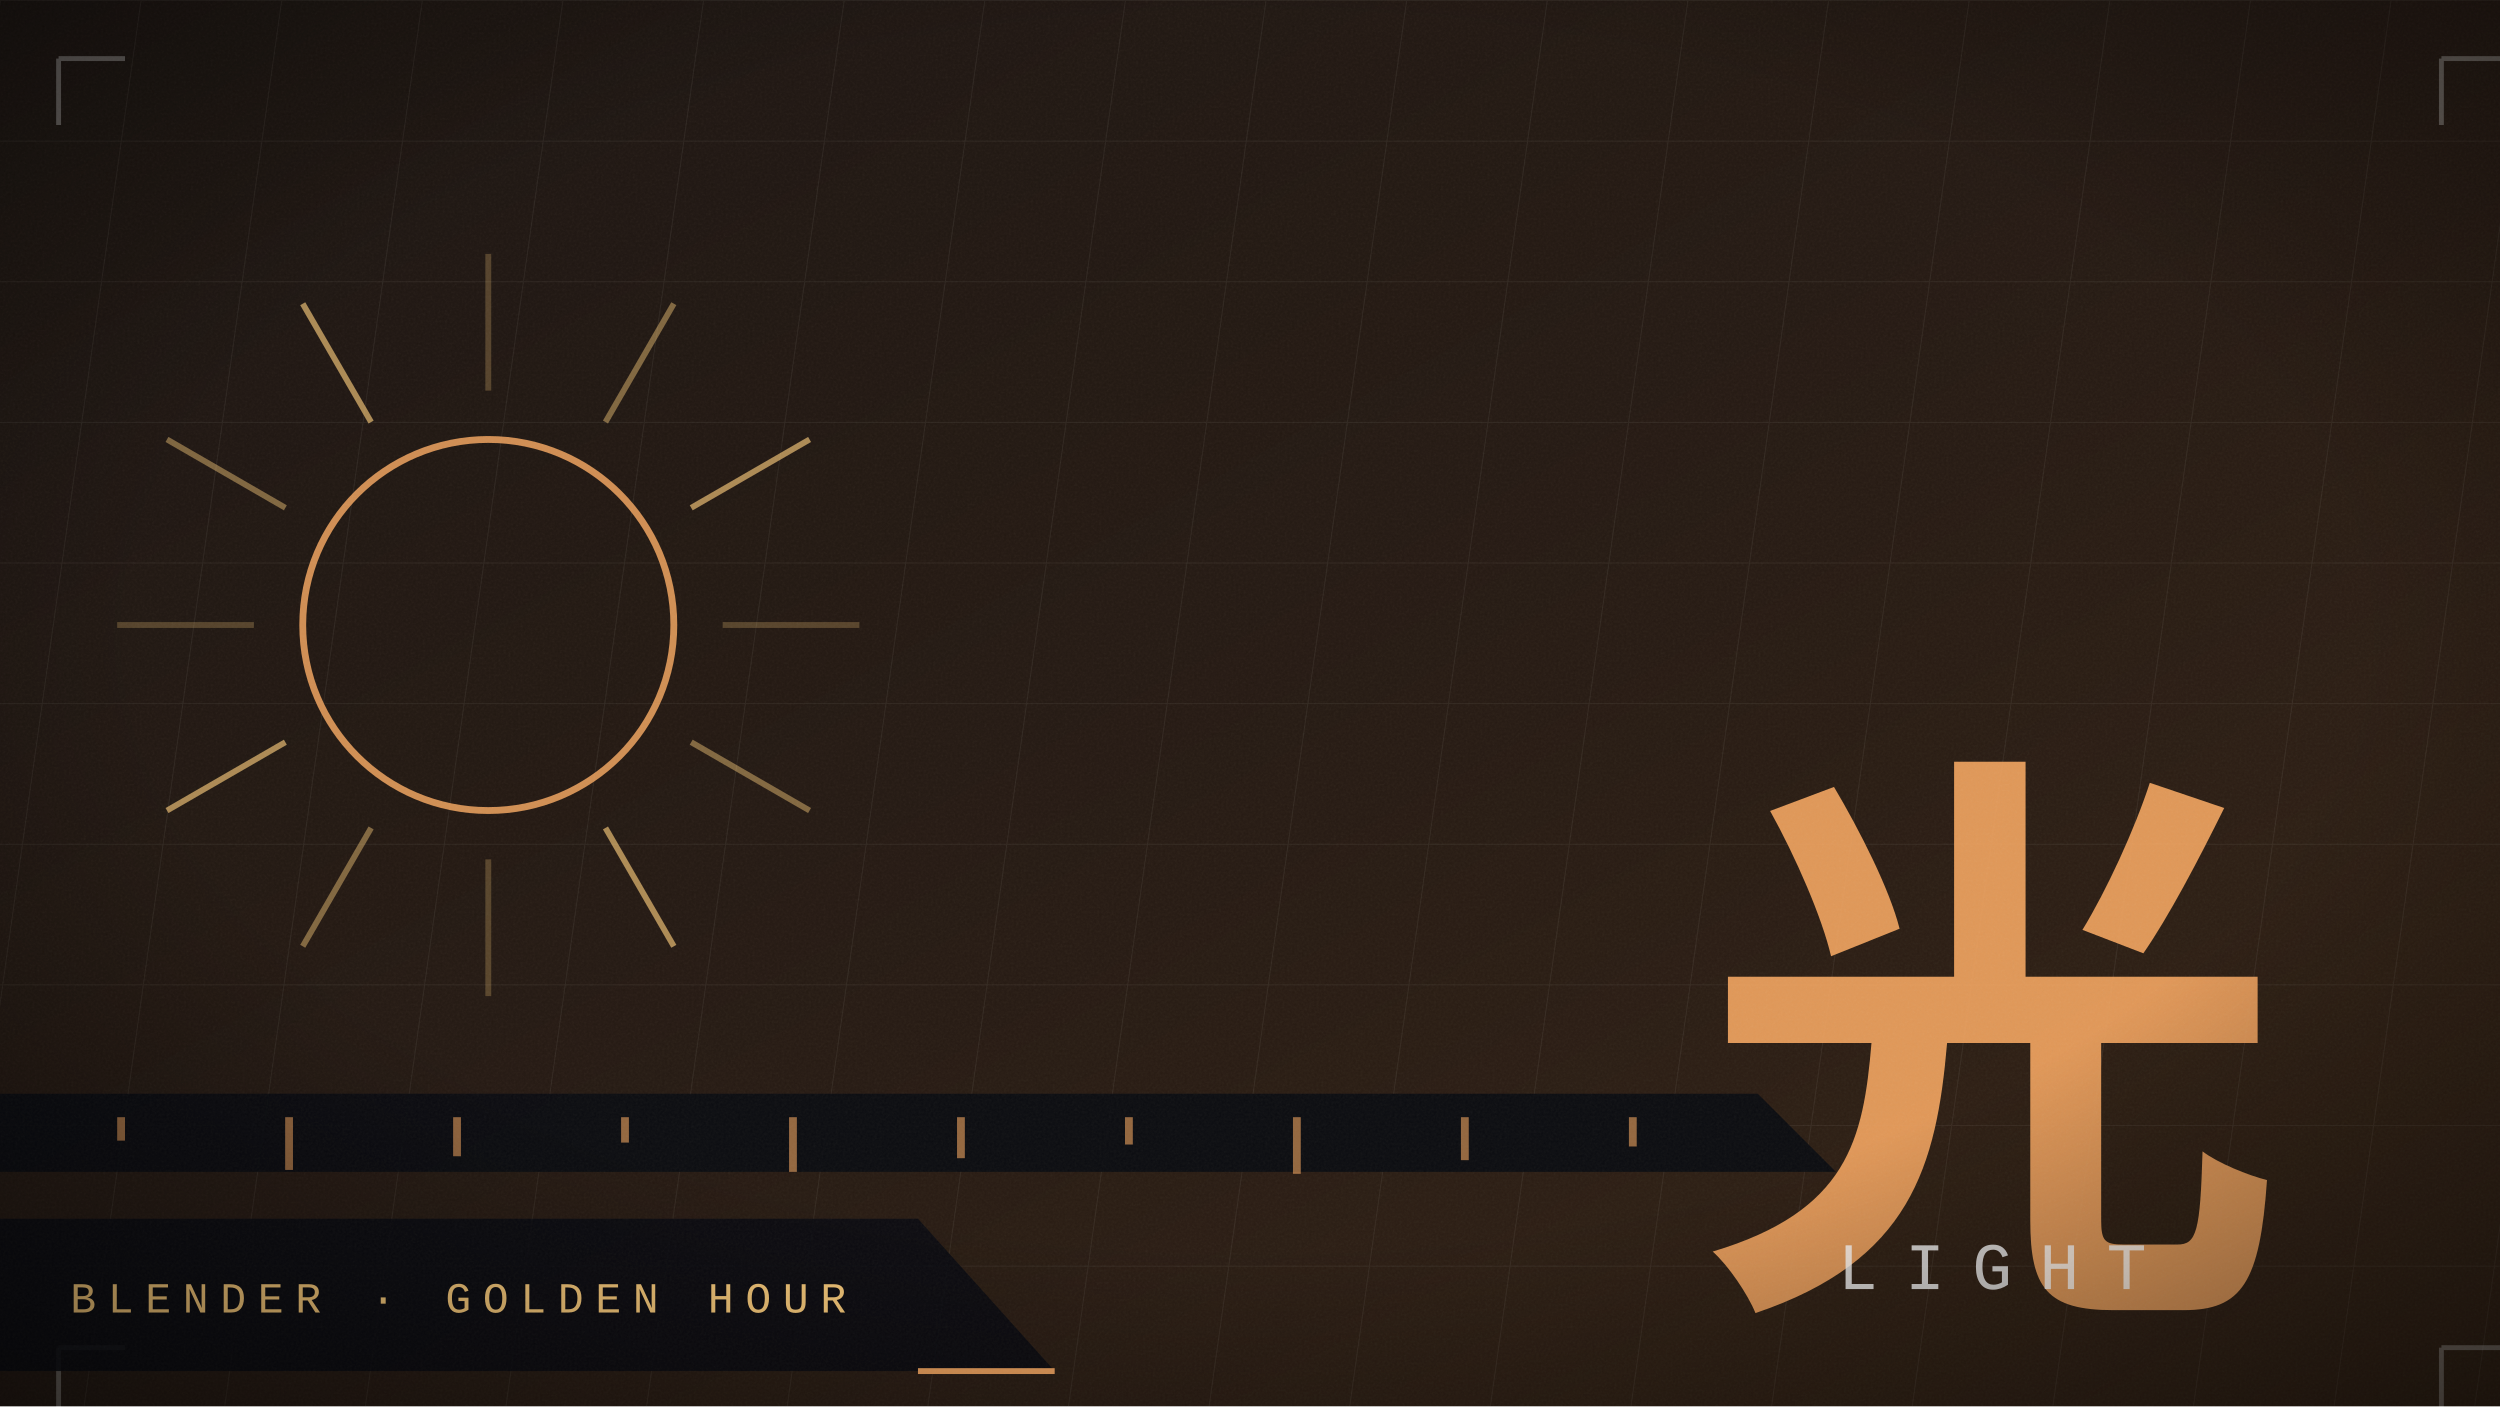
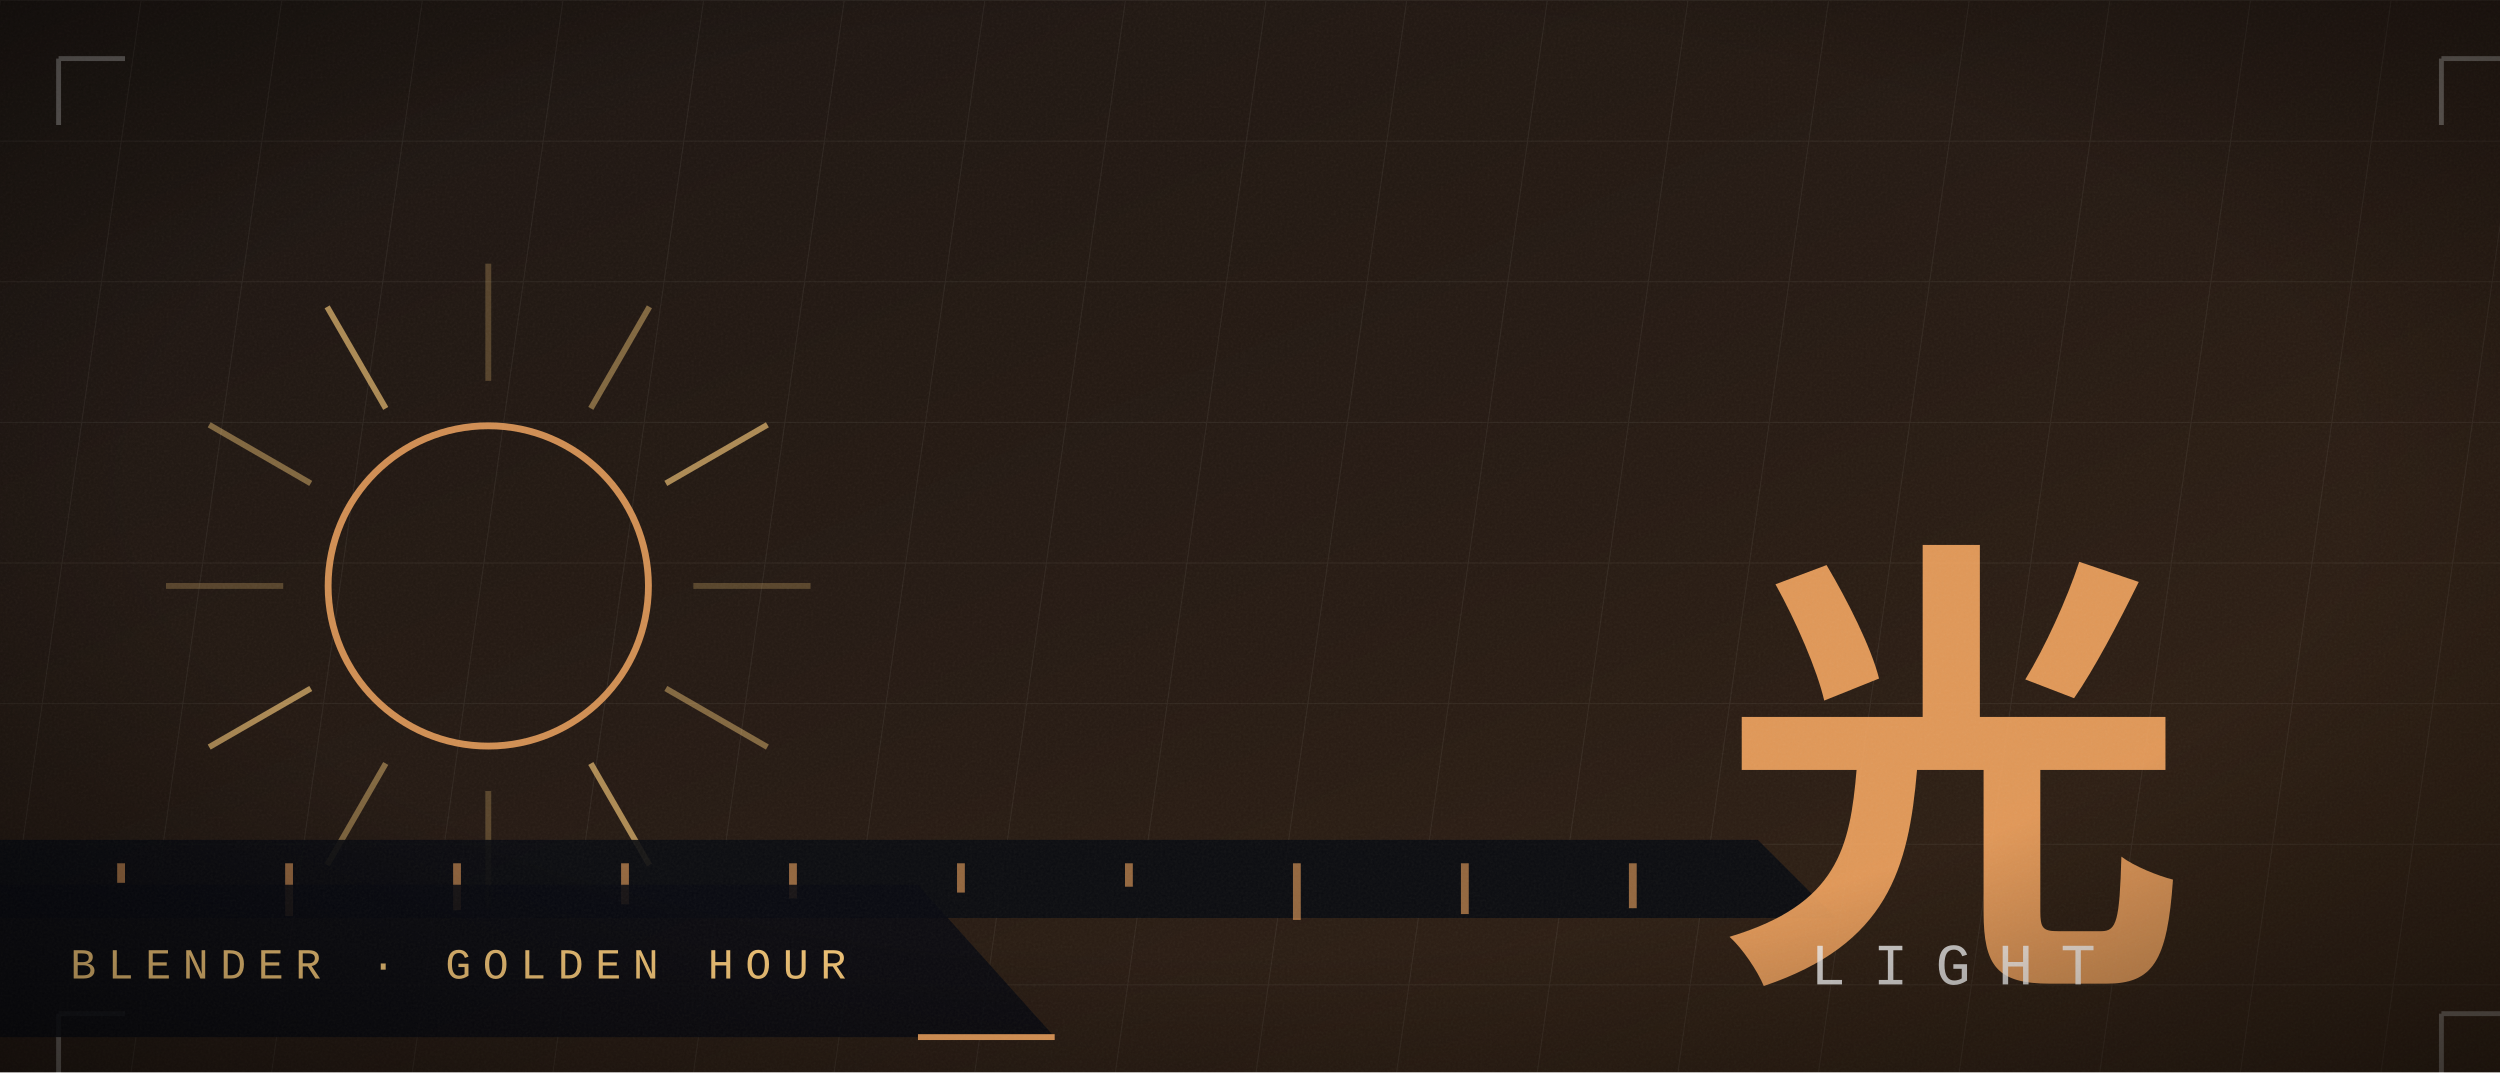
- <svg xmlns="http://www.w3.org/2000/svg" width="1280" height="720" viewBox="0 0 1280 720">
+ <svg xmlns="http://www.w3.org/2000/svg" width="1280" height="549" viewBox="0 0 1280 549">
  <defs>
    <linearGradient id="bg" x1="0" y1="0" x2="1" y2="1">
      <stop offset="0%" stop-color="#1b1410" />
      <stop offset="55%" stop-color="#261a12" />
      <stop offset="100%" stop-color="#332214" />
    </linearGradient>
  </defs>
-   <rect width="1280" height="720" fill="url(#bg)" />
+   <rect width="1280" height="549" fill="url(#bg)" />
  <defs>
    <pattern id="grid" width="72" height="72" patternUnits="userSpaceOnUse" patternTransform="skewX(-8)">
      <path d="M 72 0 L 0 0 0 72" fill="none" stroke="rgba(255,255,255,0.055)" stroke-width="1" />
    </pattern>
  </defs>
-   <rect width="1280" height="720" fill="url(#grid)" />
+   <rect width="1280" height="549" fill="url(#grid)" />
  <g>
-     <line x1="250.0" y1="200.0" x2="250.0" y2="130.0" stroke="#f7c878" stroke-width="3" opacity="0.25" />
-     <line x1="310.0" y1="216.1" x2="345.0" y2="155.5" stroke="#f7c878" stroke-width="3" opacity="0.45" />
-     <line x1="353.9" y1="260.0" x2="414.5" y2="225.0" stroke="#f7c878" stroke-width="3" opacity="0.65" />
-     <line x1="370.0" y1="320.0" x2="440.0" y2="320.0" stroke="#f7c878" stroke-width="3" opacity="0.25" />
-     <line x1="353.9" y1="380.0" x2="414.5" y2="415.0" stroke="#f7c878" stroke-width="3" opacity="0.45" />
-     <line x1="310.0" y1="423.9" x2="345.0" y2="484.5" stroke="#f7c878" stroke-width="3" opacity="0.65" />
-     <line x1="250.0" y1="440.0" x2="250.0" y2="510.0" stroke="#f7c878" stroke-width="3" opacity="0.25" />
-     <line x1="190.0" y1="423.9" x2="155.0" y2="484.5" stroke="#f7c878" stroke-width="3" opacity="0.45" />
-     <line x1="146.1" y1="380.0" x2="85.5" y2="415.0" stroke="#f7c878" stroke-width="3" opacity="0.65" />
-     <line x1="130.0" y1="320.0" x2="60.0" y2="320.0" stroke="#f7c878" stroke-width="3" opacity="0.25" />
-     <line x1="146.1" y1="260.0" x2="85.5" y2="225.0" stroke="#f7c878" stroke-width="3" opacity="0.45" />
-     <line x1="190.0" y1="216.1" x2="155.0" y2="155.5" stroke="#f7c878" stroke-width="3" opacity="0.65" />
-     <circle cx="250" cy="320" r="95" fill="none" stroke="#f0a35e" stroke-width="3.5" opacity="0.85" />
-     <path d="M 0 560 L 900 560 L 940 600 L 0 600 Z" fill="rgba(8,10,16,0.9)" />
+     <line x1="250.0" y1="195.0" x2="250.0" y2="135.0" stroke="#f7c878" stroke-width="3" opacity="0.25" />
+     <line x1="302.5" y1="209.1" x2="332.5" y2="157.1" stroke="#f7c878" stroke-width="3" opacity="0.45" />
+     <line x1="340.9" y1="247.5" x2="392.9" y2="217.5" stroke="#f7c878" stroke-width="3" opacity="0.65" />
+     <line x1="355.0" y1="300.0" x2="415.0" y2="300.0" stroke="#f7c878" stroke-width="3" opacity="0.25" />
+     <line x1="340.9" y1="352.5" x2="392.9" y2="382.5" stroke="#f7c878" stroke-width="3" opacity="0.45" />
+     <line x1="302.5" y1="390.9" x2="332.5" y2="442.9" stroke="#f7c878" stroke-width="3" opacity="0.65" />
+     <line x1="250.0" y1="405.0" x2="250.0" y2="465.0" stroke="#f7c878" stroke-width="3" opacity="0.25" />
+     <line x1="197.5" y1="390.9" x2="167.5" y2="442.9" stroke="#f7c878" stroke-width="3" opacity="0.45" />
+     <line x1="159.1" y1="352.5" x2="107.1" y2="382.5" stroke="#f7c878" stroke-width="3" opacity="0.65" />
+     <line x1="145.0" y1="300.0" x2="85.0" y2="300.0" stroke="#f7c878" stroke-width="3" opacity="0.25" />
+     <line x1="159.1" y1="247.5" x2="107.1" y2="217.5" stroke="#f7c878" stroke-width="3" opacity="0.45" />
+     <line x1="197.5" y1="209.1" x2="167.5" y2="157.1" stroke="#f7c878" stroke-width="3" opacity="0.65" />
+     <circle cx="250" cy="300" r="82" fill="none" stroke="#f0a35e" stroke-width="3.5" opacity="0.85" />
+     <path d="M 0 430 L 900 430 L 940 470 L 0 470 Z" fill="rgba(8,10,16,0.9)" />
    <g fill="#f0a35e" opacity="0.6">
-       <rect x="60" y="572" width="4" height="12" />
-       <rect x="146" y="572" width="4" height="27" />
-       <rect x="232" y="572" width="4" height="20" />
-       <rect x="318" y="572" width="4" height="13" />
-       <rect x="404" y="572" width="4" height="28" />
-       <rect x="490" y="572" width="4" height="21" />
-       <rect x="576" y="572" width="4" height="14" />
-       <rect x="662" y="572" width="4" height="29" />
-       <rect x="748" y="572" width="4" height="22" />
-       <rect x="834" y="572" width="4" height="15" />
+       <rect x="60" y="442" width="4" height="10" />
+       <rect x="146" y="442" width="4" height="27" />
+       <rect x="232" y="442" width="4" height="24" />
+       <rect x="318" y="442" width="4" height="21" />
+       <rect x="404" y="442" width="4" height="18" />
+       <rect x="490" y="442" width="4" height="15" />
+       <rect x="576" y="442" width="4" height="12" />
+       <rect x="662" y="442" width="4" height="29" />
+       <rect x="748" y="442" width="4" height="26" />
+       <rect x="834" y="442" width="4" height="23" />
    </g>
  </g>
  <g>
-     <text x="1020" y="540" font-family="'Arial Black','Microsoft YaHei','PingFang SC',sans-serif" font-weight="900" font-size="300" fill="#f0a35e" opacity="0.92" text-anchor="middle" dominant-baseline="middle">光</text>
-     <text x="1020" y="660" font-family="'Courier New',monospace" font-size="34" letter-spacing="14" fill="rgba(255,255,255,0.8)" text-anchor="middle">LIGHT</text>
+     <text x="1000" y="399" font-family="'Arial Black','Microsoft YaHei','PingFang SC',sans-serif" font-weight="900" font-size="240" fill="#f0a35e" opacity="0.92" text-anchor="middle" dominant-baseline="middle">光</text>
+     <text x="1000" y="504" font-family="'Courier New',monospace" font-size="30" letter-spacing="14" fill="rgba(255,255,255,0.8)" text-anchor="middle">LIGHT</text>
  </g>
  <path d="M 30 30 v 34 M 30 30 h 34" fill="none" stroke="rgba(255,255,255,0.32)" stroke-width="2.5" />
  <path d="M 1250 30 v 34 M 1250 30 h 34" fill="none" stroke="rgba(255,255,255,0.32)" stroke-width="2.5" />
-   <path d="M 30 690 v 34 M 30 690 h 34" fill="none" stroke="rgba(255,255,255,0.32)" stroke-width="2.5" />
-   <path d="M 1250 690 v 34 M 1250 690 h 34" fill="none" stroke="rgba(255,255,255,0.32)" stroke-width="2.5" />
+   <path d="M 30 519 v 34 M 30 519 h 34" fill="none" stroke="rgba(255,255,255,0.32)" stroke-width="2.5" />
+   <path d="M 1250 519 v 34 M 1250 519 h 34" fill="none" stroke="rgba(255,255,255,0.32)" stroke-width="2.5" />
  <g>
-     <path d="M 0 624 L 470 624 L 540 702 L 0 702 Z" fill="rgba(8,10,16,0.88)" />
-     <path d="M 540 702 H 470" stroke="#f0a35e" stroke-width="3" />
-     <text x="36" y="672" font-family="'Courier New',monospace" font-size="22" letter-spacing="6" fill="#f7c878">BLENDER · GOLDEN HOUR</text>
+     <path d="M 0 453 L 470 453 L 540 531 L 0 531 Z" fill="rgba(8,10,16,0.88)" />
+     <path d="M 540 531 H 470" stroke="#f0a35e" stroke-width="3" />
+     <text x="36" y="501" font-family="'Courier New',monospace" font-size="22" letter-spacing="6" fill="#f7c878">BLENDER · GOLDEN HOUR</text>
  </g>
  <defs>
    <filter id="noise">
      <feTurbulence type="fractalNoise" baseFrequency="0.8" numOctaves="2" stitchTiles="stitch" />
      <feColorMatrix type="saturate" values="0" />
      <feComponentTransfer>
        <feFuncA type="linear" slope="0.055" />
      </feComponentTransfer>
    </filter>
  </defs>
-   <rect width="1280" height="720" filter="url(#noise)" />
+   <rect width="1280" height="549" filter="url(#noise)" />
  <defs>
    <radialGradient id="vig" cx="50%" cy="45%" r="80%">
      <stop offset="55%" stop-color="rgba(0,0,0,0)" />
      <stop offset="100%" stop-color="rgba(0,0,0,0.6)" />
    </radialGradient>
  </defs>
-   <rect width="1280" height="720" fill="url(#vig)" />
+   <rect width="1280" height="549" fill="url(#vig)" />
</svg>
